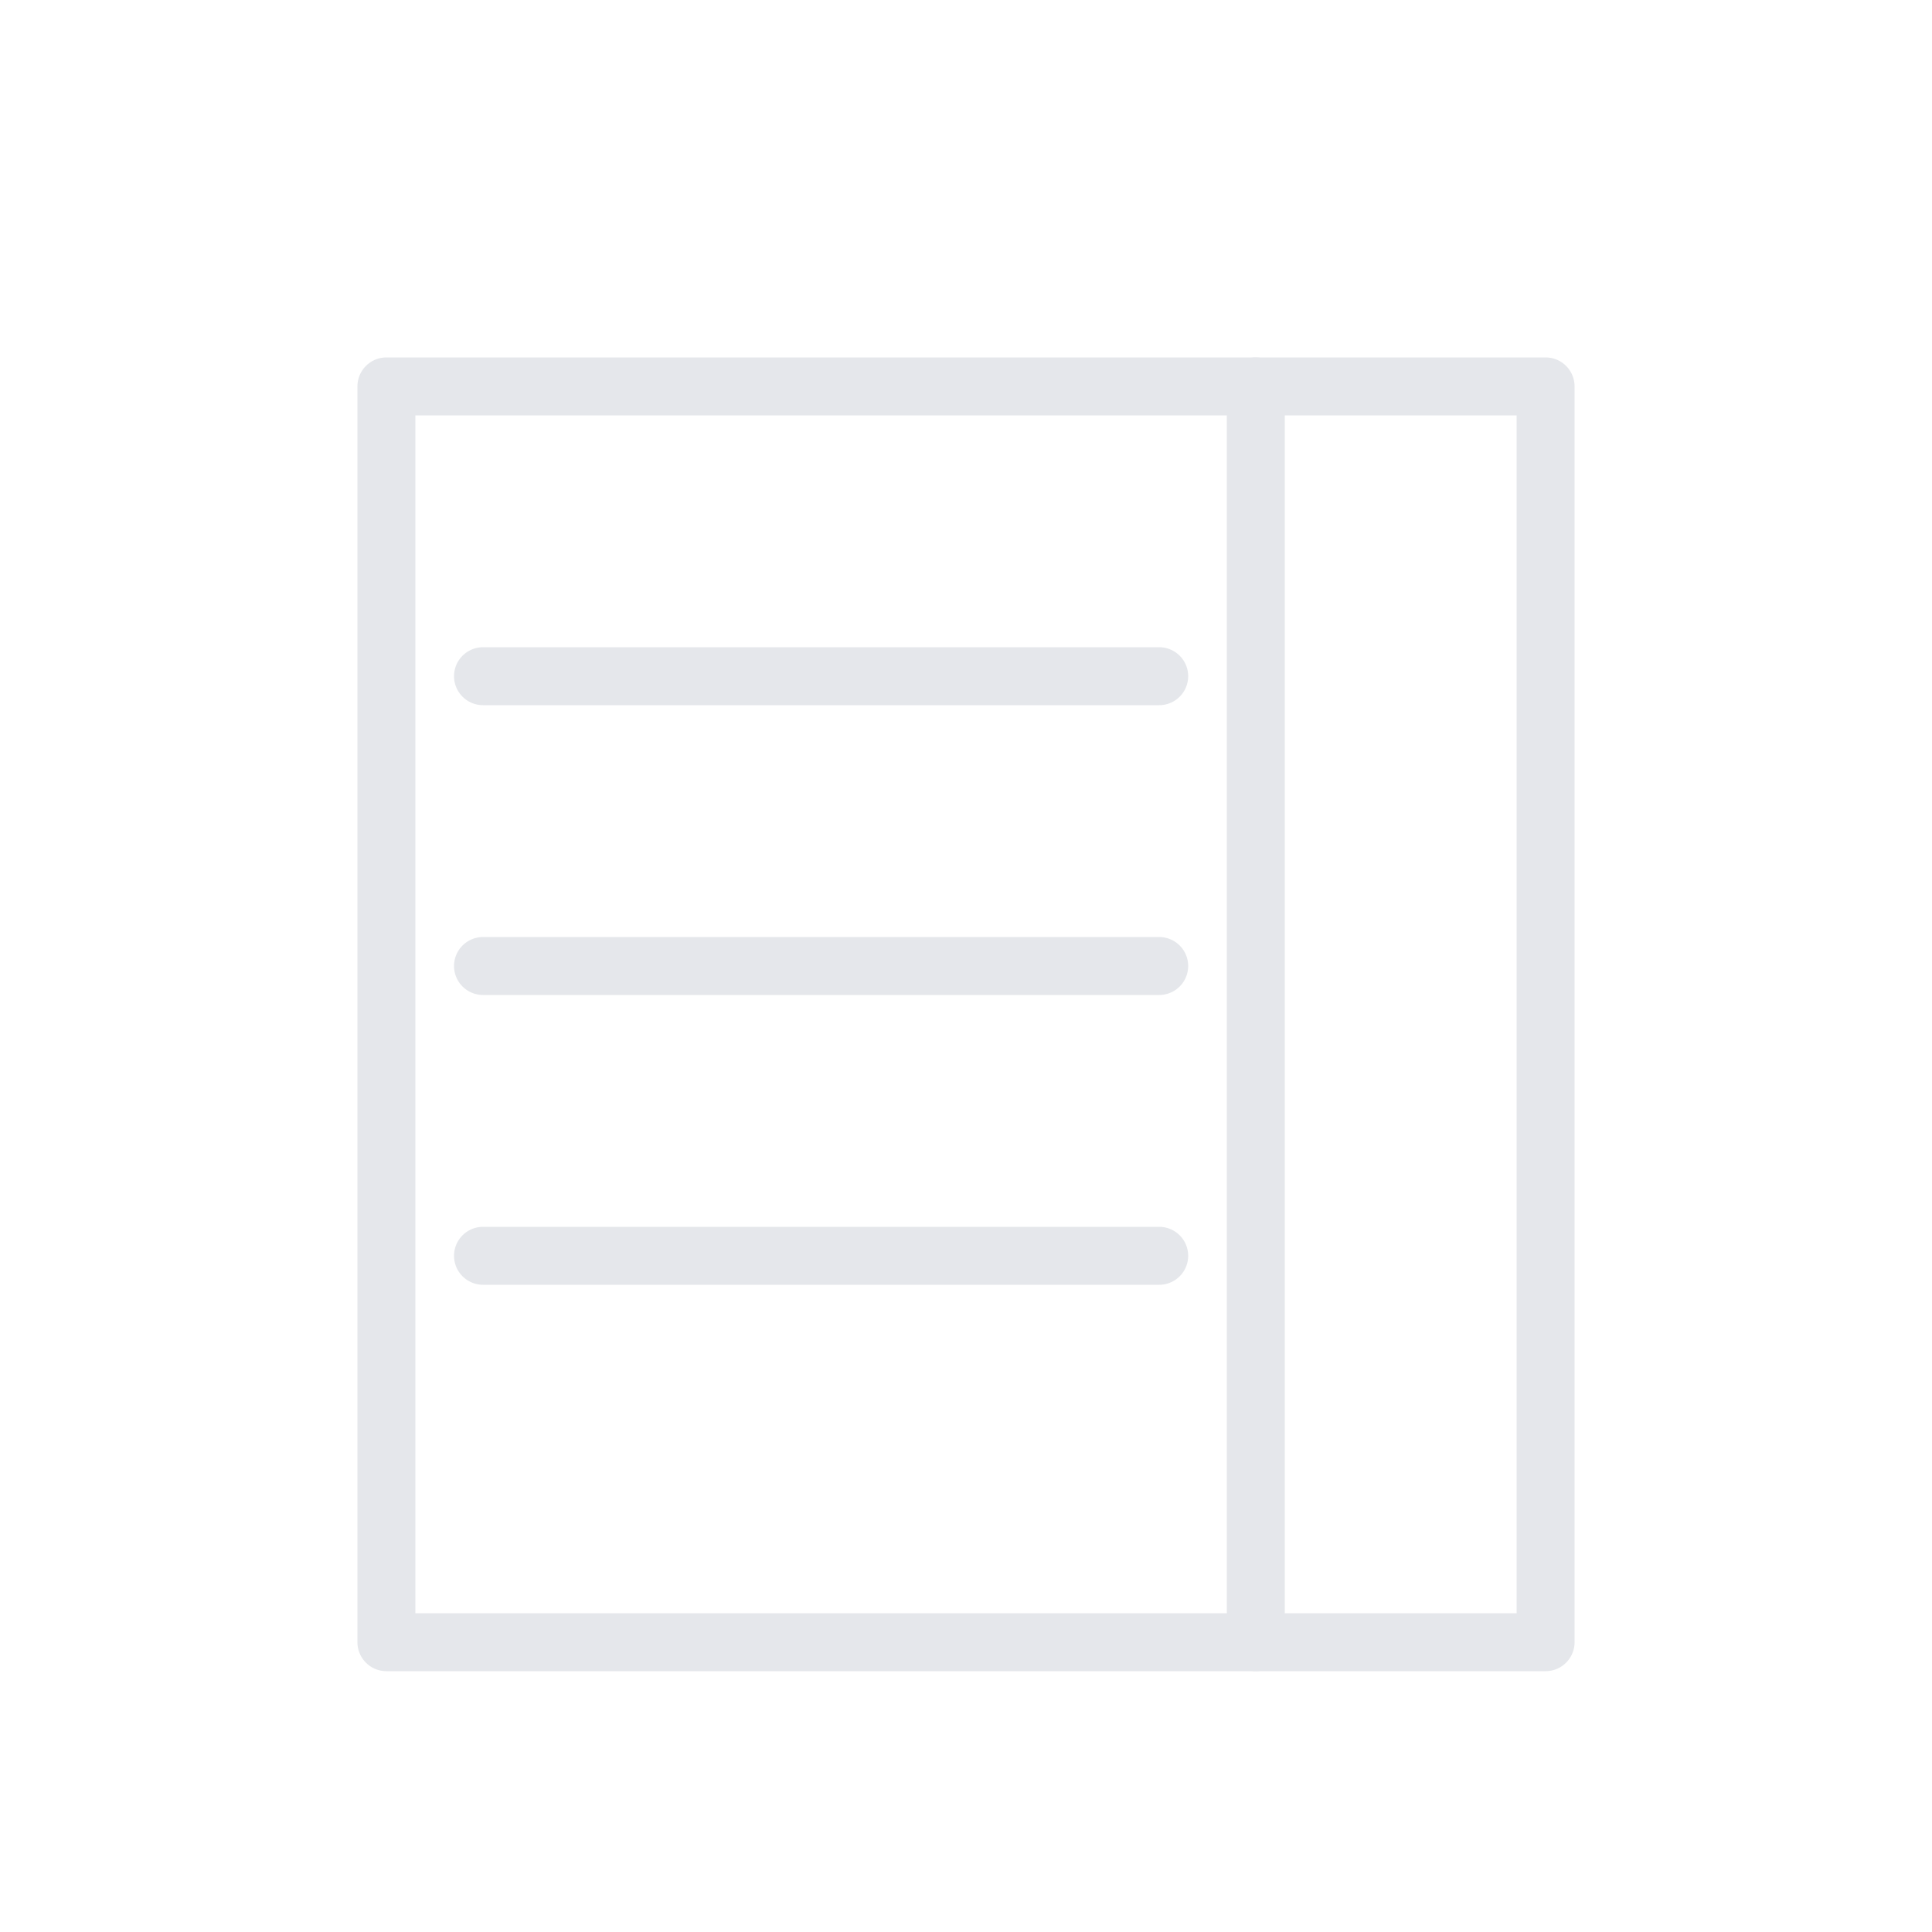
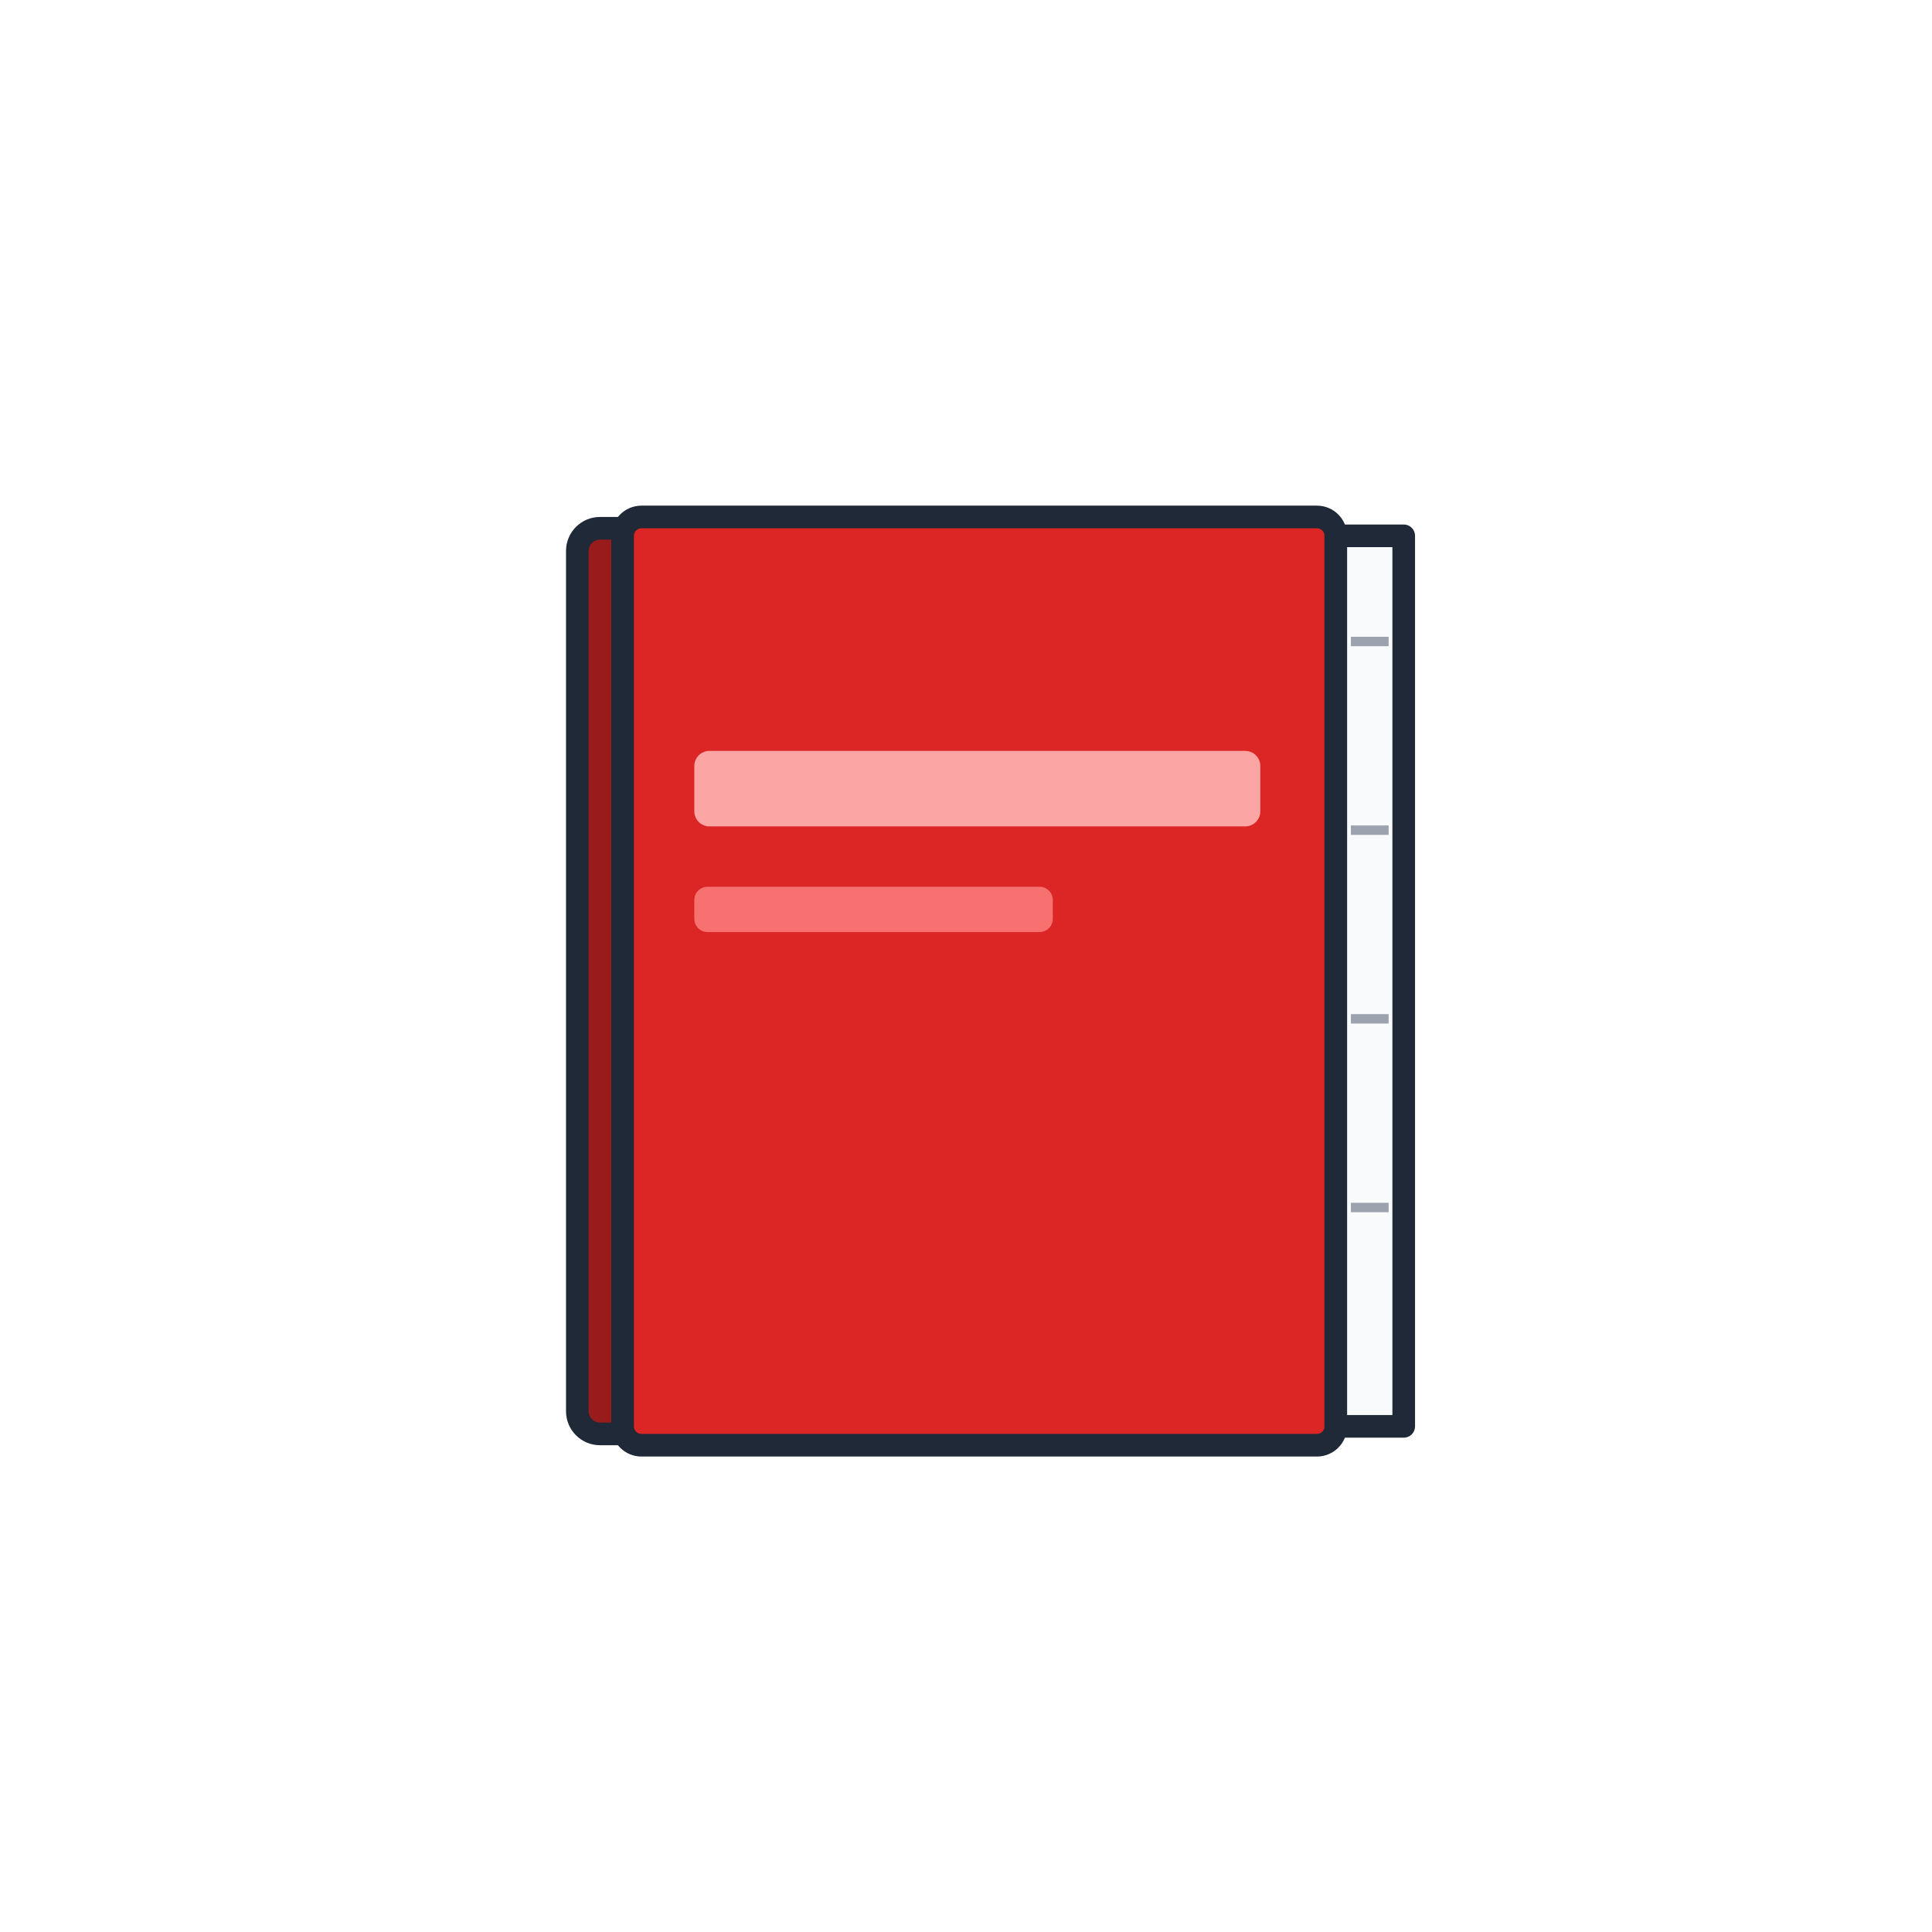
- <svg xmlns="http://www.w3.org/2000/svg" viewBox="0 0 200 200" fill="none" stroke="#e5e7eb" stroke-width="6" stroke-linecap="round" stroke-linejoin="round">
-   <path d="M40 40h90v130h-90z" />
-   <path d="M130 40h30v130h-30" />
-   <path d="M50 70h70M50 100h70M50 130h70" />
+ <svg xmlns="http://www.w3.org/2000/svg" viewBox="0 0 1024 1024" width="1024" height="1024">
+   <rect x="306" y="280" width="46" height="480" rx="12" fill="#991b1b" stroke="#1f2937" stroke-width="12" stroke-linejoin="round" />
+   <rect x="330" y="274" width="378" height="492" rx="10" fill="#dc2626" stroke="#1f2937" stroke-width="12" stroke-linejoin="round" />
+   <rect x="368" y="398" width="300" height="40" rx="8" fill="#fca5a5" />
+   <rect x="368" y="470" width="190" height="24" rx="7" fill="#f87171" />
+   <rect x="708" y="284" width="36" height="472" fill="#f8fafc" stroke="#1f2937" stroke-width="12" stroke-linejoin="round" />
+   <g stroke="#9ca3af" stroke-width="5">
+     <line x1="716" y1="340" x2="736" y2="340" />
+     <line x1="716" y1="440" x2="736" y2="440" />
+     <line x1="716" y1="540" x2="736" y2="540" />
+     <line x1="716" y1="640" x2="736" y2="640" />
+   </g>
</svg>
